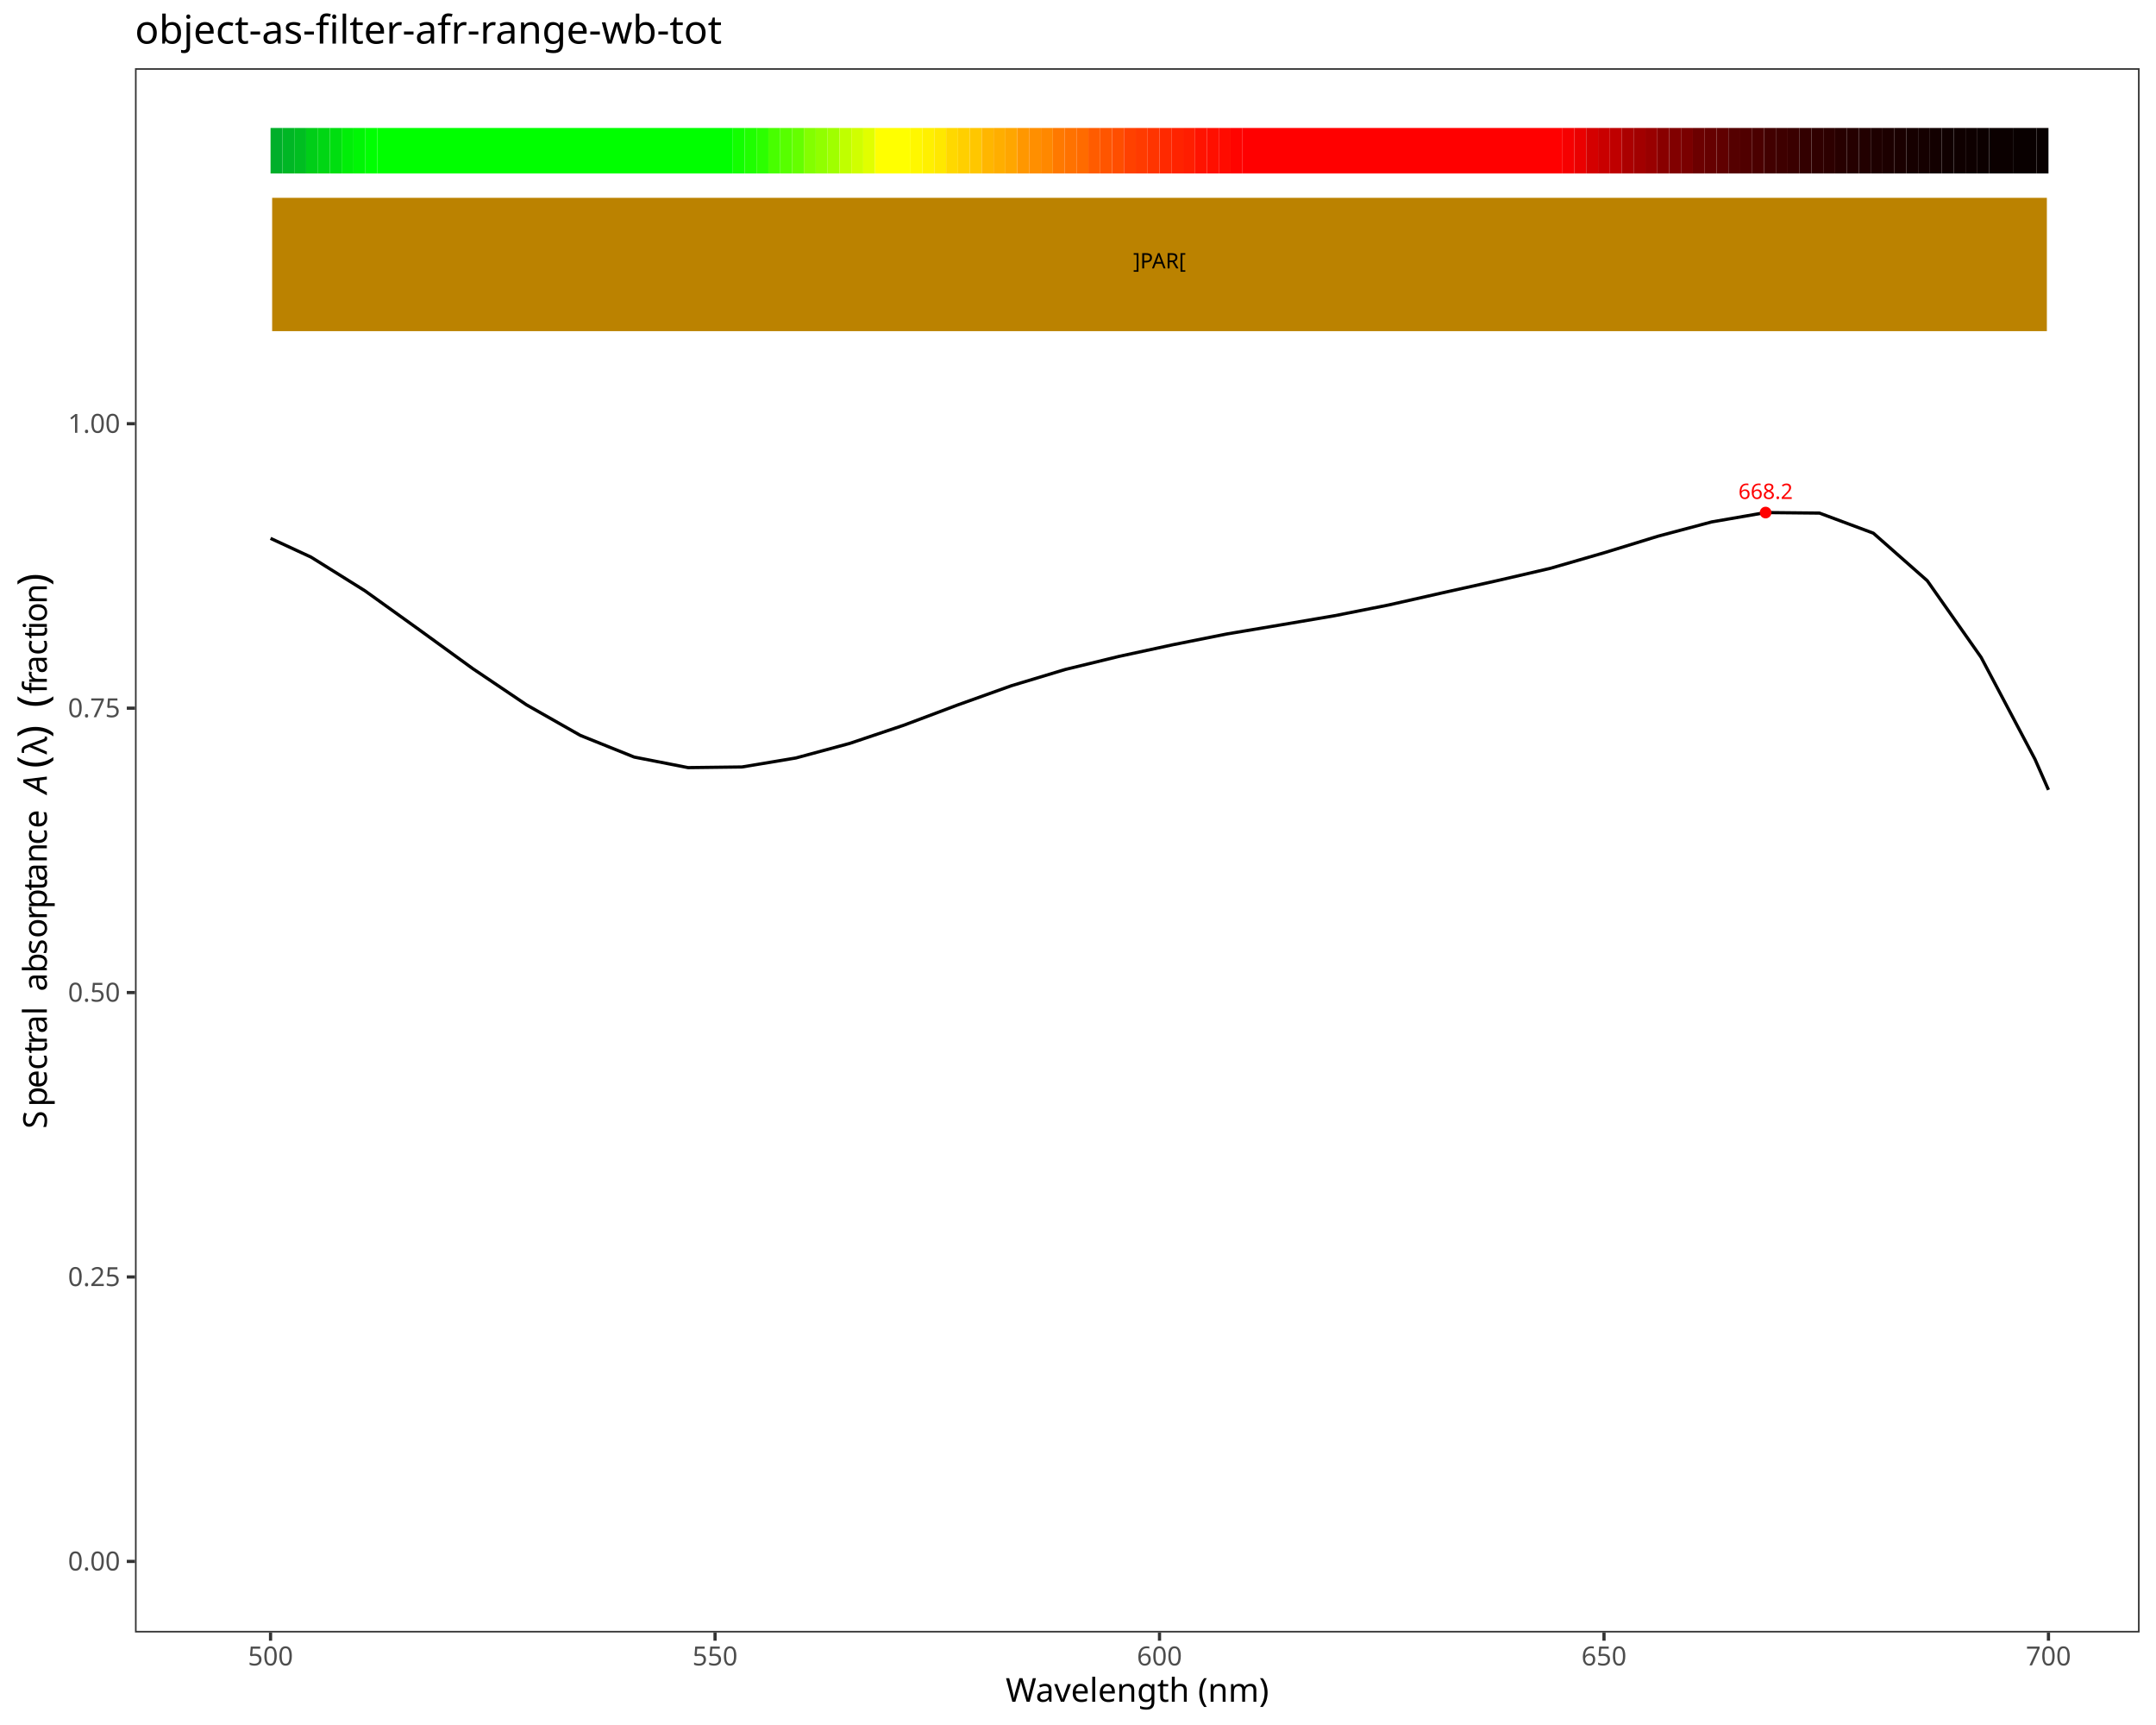
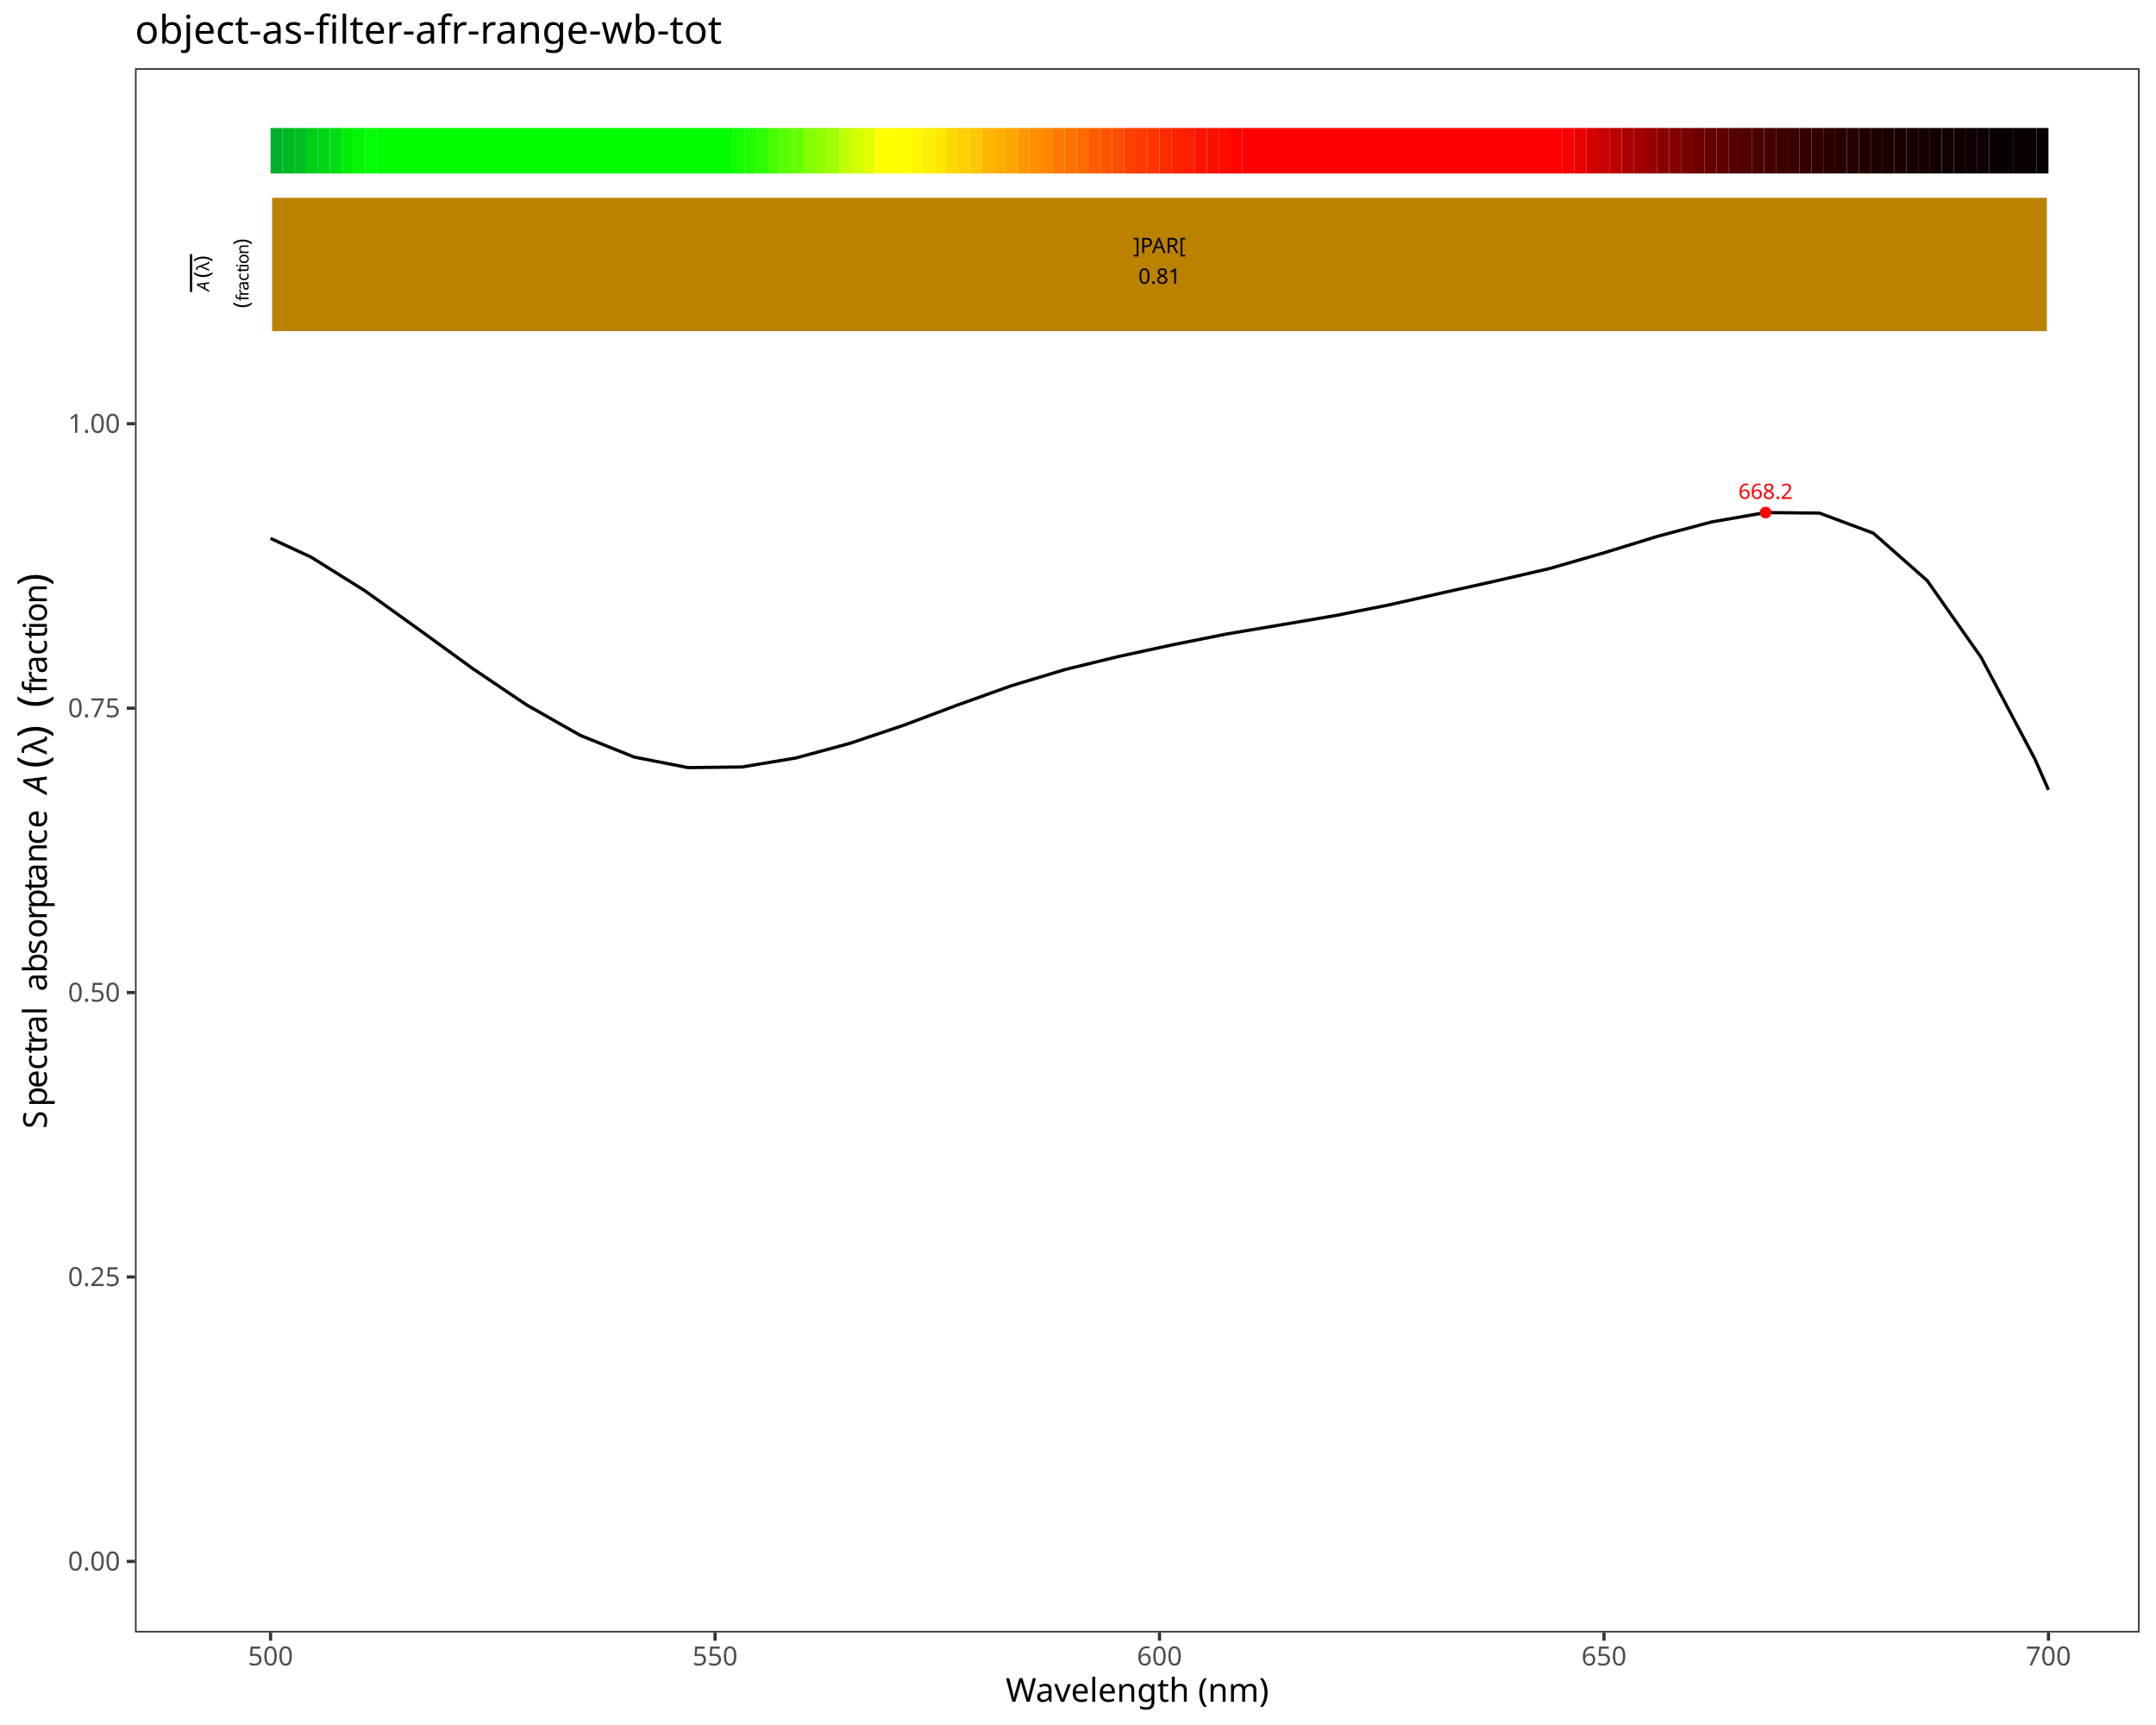
<svg xmlns="http://www.w3.org/2000/svg" class="svglite" data-engine-version="2.0" width="720.00pt" height="576.00pt" viewBox="0 0 720.00 576.00">
  <defs>
    <style type="text/css">
    .svglite line, .svglite polyline, .svglite polygon, .svglite path, .svglite rect, .svglite circle {
      fill: none;
      stroke: #000000;
      stroke-linecap: round;
      stroke-linejoin: round;
      stroke-miterlimit: 10.00;
    }
  </style>
  </defs>
  <rect width="100%" height="100%" style="stroke: none; fill: #FFFFFF;" />
  <defs>
    <clipPath id="cpMC4wMHw3MjAuMDB8MC4wMHw1NzYuMDA=">
      <rect x="0.00" y="0.00" width="720.00" height="576.00" />
    </clipPath>
  </defs>
  <g clip-path="url(#cpMC4wMHw3MjAuMDB8MC4wMHw1NzYuMDA=)">
    <rect x="0.00" y="0.00" width="720.00" height="576.00" style="stroke-width: 1.07; stroke: #FFFFFF; fill: #FFFFFF;" />
  </g>
  <defs>
    <clipPath id="cpNDUuMDh8NzE0LjUyfDIyLjc4fDU0NS4xMQ==">
      <rect x="45.08" y="22.78" width="669.44" height="522.33" />
    </clipPath>
  </defs>
  <g clip-path="url(#cpNDUuMDh8NzE0LjUyfDIyLjc4fDU0NS4xMQ==)">
    <rect x="45.08" y="22.78" width="669.44" height="522.33" style="stroke-width: 1.07; stroke: none; fill: #FFFFFF;" />
    <polyline points="90.35,179.77 103.84,186.01 121.84,197.25 139.83,210.16 157.82,223.22 175.81,235.34 193.81,245.56 211.80,252.80 229.79,256.32 247.78,256.10 265.77,253.10 283.77,248.23 301.76,242.18 319.75,235.42 337.74,228.98 355.73,223.55 373.73,219.17 391.72,215.28 409.71,211.69 427.70,208.66 445.70,205.59 463.69,202.02 481.68,197.96 499.67,193.96 517.66,189.79 535.66,184.59 553.65,179.06 571.64,174.27 589.63,171.15 607.62,171.33 625.62,178.04 643.61,193.90 661.60,219.50 679.59,253.52 684.09,263.75 " style="stroke-width: 1.07; stroke-linecap: butt;" />
    <text x="589.63" y="166.59" text-anchor="middle" style="font-size: 7.11px; fill: #FF0000; font-family: sans;" textLength="17.80px" lengthAdjust="spacingAndGlyphs">668.2</text>
    <circle cx="589.63" cy="171.15" r="1.95" style="stroke-width: 0.71; stroke: none; fill: #FF0000;" />
    <rect x="90.35" y="42.73" width="3.96" height="15.20" style="stroke-width: 1.07; stroke: none; stroke-linecap: square; stroke-linejoin: miter; fill: #00AF2A;" />
    <rect x="94.31" y="42.73" width="3.96" height="15.20" style="stroke-width: 1.07; stroke: none; stroke-linecap: square; stroke-linejoin: miter; fill: #00B725;" />
    <rect x="98.27" y="42.73" width="3.96" height="15.20" style="stroke-width: 1.07; stroke: none; stroke-linecap: square; stroke-linejoin: miter; fill: #00BE21;" />
    <rect x="102.23" y="42.73" width="3.96" height="15.20" style="stroke-width: 1.07; stroke: none; stroke-linecap: square; stroke-linejoin: miter; fill: #00CE18;" />
    <rect x="106.18" y="42.73" width="3.96" height="15.20" style="stroke-width: 1.07; stroke: none; stroke-linecap: square; stroke-linejoin: miter; fill: #00D614;" />
    <rect x="110.14" y="42.73" width="3.96" height="15.20" style="stroke-width: 1.07; stroke: none; stroke-linecap: square; stroke-linejoin: miter; fill: #00DE10;" />
    <rect x="114.10" y="42.73" width="3.96" height="15.20" style="stroke-width: 1.07; stroke: none; stroke-linecap: square; stroke-linejoin: miter; fill: #00EE08;" />
    <rect x="118.06" y="42.73" width="3.96" height="15.20" style="stroke-width: 1.07; stroke: none; stroke-linecap: square; stroke-linejoin: miter; fill: #00F605;" />
    <rect x="122.02" y="42.73" width="3.96" height="15.20" style="stroke-width: 1.07; stroke: none; stroke-linecap: square; stroke-linejoin: miter; fill: #00FF02;" />
    <rect x="125.98" y="42.73" width="118.75" height="15.20" style="stroke-width: 1.07; stroke: none; stroke-linecap: square; stroke-linejoin: miter; fill: #00FF00;" />
    <rect x="244.72" y="42.73" width="3.96" height="15.20" style="stroke-width: 1.07; stroke: none; stroke-linecap: square; stroke-linejoin: miter; fill: #12FF00;" />
    <rect x="248.68" y="42.73" width="3.96" height="15.20" style="stroke-width: 1.07; stroke: none; stroke-linecap: square; stroke-linejoin: miter; fill: #1FFF00;" />
    <rect x="252.64" y="42.73" width="3.96" height="15.20" style="stroke-width: 1.07; stroke: none; stroke-linecap: square; stroke-linejoin: miter; fill: #2CFF00;" />
    <rect x="256.60" y="42.73" width="3.96" height="15.20" style="stroke-width: 1.07; stroke: none; stroke-linecap: square; stroke-linejoin: miter; fill: #48FF00;" />
    <rect x="260.56" y="42.73" width="3.96" height="15.20" style="stroke-width: 1.07; stroke: none; stroke-linecap: square; stroke-linejoin: miter; fill: #57FF00;" />
    <rect x="264.51" y="42.73" width="3.96" height="15.20" style="stroke-width: 1.07; stroke: none; stroke-linecap: square; stroke-linejoin: miter; fill: #65FF00;" />
    <rect x="268.47" y="42.73" width="3.96" height="15.20" style="stroke-width: 1.07; stroke: none; stroke-linecap: square; stroke-linejoin: miter; fill: #83FF00;" />
    <rect x="272.43" y="42.73" width="3.96" height="15.20" style="stroke-width: 1.07; stroke: none; stroke-linecap: square; stroke-linejoin: miter; fill: #91FF00;" />
    <rect x="276.39" y="42.73" width="3.96" height="15.20" style="stroke-width: 1.07; stroke: none; stroke-linecap: square; stroke-linejoin: miter; fill: #A0FF00;" />
    <rect x="280.35" y="42.73" width="3.96" height="15.20" style="stroke-width: 1.07; stroke: none; stroke-linecap: square; stroke-linejoin: miter; fill: #C0FF00;" />
    <rect x="284.31" y="42.73" width="3.96" height="15.20" style="stroke-width: 1.07; stroke: none; stroke-linecap: square; stroke-linejoin: miter; fill: #D0FF00;" />
    <rect x="288.26" y="42.73" width="3.96" height="15.20" style="stroke-width: 1.07; stroke: none; stroke-linecap: square; stroke-linejoin: miter; fill: #E1FF00;" />
    <rect x="292.22" y="42.73" width="11.87" height="15.20" style="stroke-width: 1.07; stroke: none; stroke-linecap: square; stroke-linejoin: miter; fill: #FFFF00;" />
    <rect x="304.10" y="42.73" width="3.96" height="15.20" style="stroke-width: 1.07; stroke: none; stroke-linecap: square; stroke-linejoin: miter; fill: #FFF700;" />
    <rect x="308.06" y="42.73" width="3.96" height="15.20" style="stroke-width: 1.07; stroke: none; stroke-linecap: square; stroke-linejoin: miter; fill: #FFF000;" />
    <rect x="312.01" y="42.73" width="3.96" height="15.20" style="stroke-width: 1.07; stroke: none; stroke-linecap: square; stroke-linejoin: miter; fill: #FFE800;" />
    <rect x="315.97" y="42.73" width="3.96" height="15.20" style="stroke-width: 1.07; stroke: none; stroke-linecap: square; stroke-linejoin: miter; fill: #FFD800;" />
    <rect x="319.93" y="42.73" width="3.96" height="15.20" style="stroke-width: 1.07; stroke: none; stroke-linecap: square; stroke-linejoin: miter; fill: #FFCF00;" />
    <rect x="323.89" y="42.73" width="3.96" height="15.20" style="stroke-width: 1.07; stroke: none; stroke-linecap: square; stroke-linejoin: miter; fill: #FFC700;" />
    <rect x="327.85" y="42.73" width="3.96" height="15.20" style="stroke-width: 1.07; stroke: none; stroke-linecap: square; stroke-linejoin: miter; fill: #FFB600;" />
    <rect x="331.81" y="42.73" width="3.96" height="15.20" style="stroke-width: 1.07; stroke: none; stroke-linecap: square; stroke-linejoin: miter; fill: #FFAE00;" />
    <rect x="335.76" y="42.73" width="3.96" height="15.20" style="stroke-width: 1.07; stroke: none; stroke-linecap: square; stroke-linejoin: miter; fill: #FFA600;" />
    <rect x="339.72" y="42.73" width="3.96" height="15.20" style="stroke-width: 1.07; stroke: none; stroke-linecap: square; stroke-linejoin: miter; fill: #FF9700;" />
    <rect x="343.68" y="42.73" width="3.96" height="15.20" style="stroke-width: 1.07; stroke: none; stroke-linecap: square; stroke-linejoin: miter; fill: #FF8F00;" />
    <rect x="347.64" y="42.73" width="3.96" height="15.20" style="stroke-width: 1.07; stroke: none; stroke-linecap: square; stroke-linejoin: miter; fill: #FF8800;" />
    <rect x="351.60" y="42.73" width="3.96" height="15.20" style="stroke-width: 1.07; stroke: none; stroke-linecap: square; stroke-linejoin: miter; fill: #FF7900;" />
    <rect x="355.55" y="42.73" width="3.96" height="15.20" style="stroke-width: 1.07; stroke: none; stroke-linecap: square; stroke-linejoin: miter; fill: #FF7200;" />
    <rect x="359.51" y="42.73" width="3.96" height="15.20" style="stroke-width: 1.07; stroke: none; stroke-linecap: square; stroke-linejoin: miter; fill: #FF6B00;" />
    <rect x="363.47" y="42.73" width="3.96" height="15.20" style="stroke-width: 1.07; stroke: none; stroke-linecap: square; stroke-linejoin: miter; fill: #FF5C00;" />
    <rect x="367.43" y="42.73" width="3.96" height="15.20" style="stroke-width: 1.07; stroke: none; stroke-linecap: square; stroke-linejoin: miter; fill: #FF5500;" />
    <rect x="371.39" y="42.73" width="3.96" height="15.20" style="stroke-width: 1.07; stroke: none; stroke-linecap: square; stroke-linejoin: miter; fill: #FF4E00;" />
    <rect x="375.35" y="42.73" width="3.96" height="15.20" style="stroke-width: 1.07; stroke: none; stroke-linecap: square; stroke-linejoin: miter; fill: #FF4100;" />
    <rect x="379.30" y="42.73" width="3.96" height="15.20" style="stroke-width: 1.07; stroke: none; stroke-linecap: square; stroke-linejoin: miter; fill: #FF3B00;" />
    <rect x="383.26" y="42.73" width="3.96" height="15.20" style="stroke-width: 1.07; stroke: none; stroke-linecap: square; stroke-linejoin: miter; fill: #FF3400;" />
    <rect x="387.22" y="42.73" width="3.96" height="15.20" style="stroke-width: 1.07; stroke: none; stroke-linecap: square; stroke-linejoin: miter; fill: #FF2900;" />
    <rect x="391.18" y="42.73" width="3.96" height="15.20" style="stroke-width: 1.07; stroke: none; stroke-linecap: square; stroke-linejoin: miter; fill: #FF2300;" />
    <rect x="395.14" y="42.73" width="3.96" height="15.20" style="stroke-width: 1.07; stroke: none; stroke-linecap: square; stroke-linejoin: miter; fill: #FF1E00;" />
    <rect x="399.10" y="42.73" width="3.96" height="15.20" style="stroke-width: 1.07; stroke: none; stroke-linecap: square; stroke-linejoin: miter; fill: #FF1300;" />
    <rect x="403.05" y="42.73" width="3.96" height="15.20" style="stroke-width: 1.07; stroke: none; stroke-linecap: square; stroke-linejoin: miter; fill: #FF0F00;" />
    <rect x="407.01" y="42.73" width="3.96" height="15.20" style="stroke-width: 1.07; stroke: none; stroke-linecap: square; stroke-linejoin: miter; fill: #FF0B00;" />
    <rect x="410.97" y="42.73" width="3.96" height="15.20" style="stroke-width: 1.07; stroke: none; stroke-linecap: square; stroke-linejoin: miter; fill: #FF0300;" />
    <rect x="414.93" y="42.73" width="106.87" height="15.20" style="stroke-width: 1.07; stroke: none; stroke-linecap: square; stroke-linejoin: miter; fill: #FF0000;" />
    <rect x="521.80" y="42.73" width="3.96" height="15.20" style="stroke-width: 1.07; stroke: none; stroke-linecap: square; stroke-linejoin: miter; fill: #F60000;" />
    <rect x="525.76" y="42.73" width="3.96" height="15.20" style="stroke-width: 1.07; stroke: none; stroke-linecap: square; stroke-linejoin: miter; fill: #EA0000;" />
    <rect x="529.72" y="42.73" width="3.96" height="15.20" style="stroke-width: 1.07; stroke: none; stroke-linecap: square; stroke-linejoin: miter; fill: #D40000;" />
    <rect x="533.68" y="42.73" width="3.96" height="15.20" style="stroke-width: 1.07; stroke: none; stroke-linecap: square; stroke-linejoin: miter; fill: #C90000;" />
    <rect x="537.64" y="42.73" width="3.96" height="15.20" style="stroke-width: 1.07; stroke: none; stroke-linecap: square; stroke-linejoin: miter; fill: #BF0000;" />
    <rect x="541.59" y="42.73" width="3.96" height="15.20" style="stroke-width: 1.07; stroke: none; stroke-linecap: square; stroke-linejoin: miter; fill: #AB0000;" />
    <rect x="545.55" y="42.73" width="3.96" height="15.20" style="stroke-width: 1.07; stroke: none; stroke-linecap: square; stroke-linejoin: miter; fill: #A20000;" />
    <rect x="549.51" y="42.73" width="3.96" height="15.20" style="stroke-width: 1.07; stroke: none; stroke-linecap: square; stroke-linejoin: miter; fill: #990000;" />
    <rect x="553.47" y="42.73" width="3.96" height="15.20" style="stroke-width: 1.07; stroke: none; stroke-linecap: square; stroke-linejoin: miter; fill: #890000;" />
    <rect x="557.43" y="42.73" width="3.96" height="15.20" style="stroke-width: 1.07; stroke: none; stroke-linecap: square; stroke-linejoin: miter; fill: #810000;" />
    <rect x="561.38" y="42.73" width="3.96" height="15.20" style="stroke-width: 1.07; stroke: none; stroke-linecap: square; stroke-linejoin: miter; fill: #7A0000;" />
    <rect x="565.34" y="42.73" width="3.96" height="15.20" style="stroke-width: 1.07; stroke: none; stroke-linecap: square; stroke-linejoin: miter; fill: #6C0000;" />
    <rect x="569.30" y="42.73" width="3.96" height="15.20" style="stroke-width: 1.07; stroke: none; stroke-linecap: square; stroke-linejoin: miter; fill: #660000;" />
    <rect x="573.26" y="42.73" width="3.96" height="15.20" style="stroke-width: 1.07; stroke: none; stroke-linecap: square; stroke-linejoin: miter; fill: #600000;" />
    <rect x="577.22" y="42.73" width="3.96" height="15.20" style="stroke-width: 1.07; stroke: none; stroke-linecap: square; stroke-linejoin: miter; fill: #550000;" />
    <rect x="581.18" y="42.73" width="3.96" height="15.20" style="stroke-width: 1.07; stroke: none; stroke-linecap: square; stroke-linejoin: miter; fill: #500000;" />
    <rect x="585.13" y="42.73" width="3.96" height="15.20" style="stroke-width: 1.07; stroke: none; stroke-linecap: square; stroke-linejoin: miter; fill: #4B0000;" />
    <rect x="589.09" y="42.73" width="3.96" height="15.20" style="stroke-width: 1.07; stroke: none; stroke-linecap: square; stroke-linejoin: miter; fill: #420000;" />
    <rect x="593.05" y="42.73" width="3.96" height="15.20" style="stroke-width: 1.07; stroke: none; stroke-linecap: square; stroke-linejoin: miter; fill: #3E0000;" />
    <rect x="597.01" y="42.73" width="3.96" height="15.20" style="stroke-width: 1.07; stroke: none; stroke-linecap: square; stroke-linejoin: miter; fill: #3A0000;" />
    <rect x="600.97" y="42.73" width="3.96" height="15.20" style="stroke-width: 1.07; stroke: none; stroke-linecap: square; stroke-linejoin: miter; fill: #330000;" />
    <rect x="604.93" y="42.73" width="3.96" height="15.20" style="stroke-width: 1.07; stroke: none; stroke-linecap: square; stroke-linejoin: miter; fill: #300000;" />
    <rect x="608.88" y="42.73" width="3.96" height="15.20" style="stroke-width: 1.07; stroke: none; stroke-linecap: square; stroke-linejoin: miter; fill: #2D0000;" />
    <rect x="612.84" y="42.73" width="3.96" height="15.20" style="stroke-width: 1.07; stroke: none; stroke-linecap: square; stroke-linejoin: miter; fill: #270000;" />
    <rect x="616.80" y="42.73" width="3.96" height="15.20" style="stroke-width: 1.07; stroke: none; stroke-linecap: square; stroke-linejoin: miter; fill: #250000;" />
    <rect x="620.76" y="42.73" width="3.96" height="15.20" style="stroke-width: 1.07; stroke: none; stroke-linecap: square; stroke-linejoin: miter; fill: #220000;" />
    <rect x="624.72" y="42.73" width="3.96" height="15.20" style="stroke-width: 1.07; stroke: none; stroke-linecap: square; stroke-linejoin: miter; fill: #1E0000;" />
    <rect x="628.68" y="42.73" width="3.96" height="15.20" style="stroke-width: 1.07; stroke: none; stroke-linecap: square; stroke-linejoin: miter; fill: #1C0000;" />
    <rect x="632.63" y="42.73" width="3.96" height="15.20" style="stroke-width: 1.07; stroke: none; stroke-linecap: square; stroke-linejoin: miter; fill: #1A0000;" />
    <rect x="636.59" y="42.73" width="3.96" height="15.20" style="stroke-width: 1.07; stroke: none; stroke-linecap: square; stroke-linejoin: miter; fill: #160000;" />
    <rect x="640.55" y="42.73" width="3.96" height="15.20" style="stroke-width: 1.07; stroke: none; stroke-linecap: square; stroke-linejoin: miter; fill: #150000;" />
    <rect x="644.51" y="42.73" width="3.96" height="15.20" style="stroke-width: 1.07; stroke: none; stroke-linecap: square; stroke-linejoin: miter; fill: #130000;" />
    <rect x="648.47" y="42.73" width="3.96" height="15.20" style="stroke-width: 1.07; stroke: none; stroke-linecap: square; stroke-linejoin: miter; fill: #100000;" />
    <rect x="652.43" y="42.73" width="3.96" height="15.20" style="stroke-width: 1.07; stroke: none; stroke-linecap: square; stroke-linejoin: miter; fill: #0F0000;" />
    <rect x="656.38" y="42.73" width="3.96" height="15.20" style="stroke-width: 1.07; stroke: none; stroke-linecap: square; stroke-linejoin: miter; fill: #0E0000;" />
    <rect x="660.34" y="42.73" width="3.96" height="15.20" style="stroke-width: 1.07; stroke: none; stroke-linecap: square; stroke-linejoin: miter; fill: #0C0000;" />
    <rect x="664.30" y="42.73" width="7.92" height="15.20" style="stroke-width: 1.07; stroke: none; stroke-linecap: square; stroke-linejoin: miter; fill: #0B0000;" />
    <rect x="672.22" y="42.73" width="7.92" height="15.20" style="stroke-width: 1.07; stroke: none; stroke-linecap: square; stroke-linejoin: miter; fill: #090000;" />
    <rect x="680.13" y="42.73" width="3.96" height="15.20" style="stroke-width: 1.07; stroke: none; stroke-linecap: square; stroke-linejoin: miter; fill: #080000;" />
    <rect x="90.35" y="65.52" width="593.74" height="45.59" style="stroke-width: 1.07; stroke: #FFFFFF; stroke-linecap: square; stroke-linejoin: miter; fill: #BB8200;" />
-     <text x="387.22" y="89.62" text-anchor="middle" style="font-size: 7.11px; font-family: sans;" textLength="18.58px" lengthAdjust="spacingAndGlyphs">]PAR[</text>
+     <text x="387.22" y="84.50" text-anchor="middle" style="font-size: 7.11px; font-family: sans;" textLength="18.58px" lengthAdjust="spacingAndGlyphs">]PAR[</text>
+     <text x="387.22" y="94.74" text-anchor="middle" style="font-size: 7.11px; font-family: sans;" textLength="13.85px" lengthAdjust="spacingAndGlyphs">0.81</text>
+     <text transform="translate(69.84,97.17) rotate(-90)" style="font-size: 5.69px; font-style: italic; font-family: sans;" textLength="3.80px" lengthAdjust="spacingAndGlyphs">A</text>
+     <text transform="translate(69.84,92.78) rotate(-90)" style="font-size: 7.11px; font-family: sans;" textLength="2.37px" lengthAdjust="spacingAndGlyphs">(</text>
+     <text transform="translate(69.84,90.42) rotate(-90)" style="font-size: 5.69px; font-family: sans;" textLength="2.90px" lengthAdjust="spacingAndGlyphs">λ</text>
+     <text transform="translate(69.84,87.52) rotate(-90)" style="font-size: 7.11px; font-family: sans;" textLength="2.36px" lengthAdjust="spacingAndGlyphs">)</text>
+     <polyline points="63.80,97.17 63.80,85.15 " style="stroke-width: 0.75;" />
+     <text transform="translate(83.01,102.86) rotate(-90)" style="font-size: 7.11px; font-family: sans;" textLength="2.37px" lengthAdjust="spacingAndGlyphs">(</text>
+     <text transform="translate(83.01,100.49) rotate(-90)" style="font-size: 5.69px; font-family: sans;" textLength="1.58px" lengthAdjust="spacingAndGlyphs">f</text>
+     <text transform="translate(83.01,98.91) rotate(-90)" style="font-size: 5.69px; font-family: sans;" textLength="1.89px" lengthAdjust="spacingAndGlyphs">r</text>
+     <text transform="translate(83.01,97.01) rotate(-90)" style="font-size: 5.69px; font-family: sans;" textLength="3.17px" lengthAdjust="spacingAndGlyphs">a</text>
+     <text transform="translate(83.01,93.85) rotate(-90)" style="font-size: 5.69px; font-family: sans;" textLength="2.85px" lengthAdjust="spacingAndGlyphs">c</text>
+     <text transform="translate(83.01,91.00) rotate(-90)" style="font-size: 5.69px; font-family: sans;" textLength="1.58px" lengthAdjust="spacingAndGlyphs">t</text>
+     <text transform="translate(83.01,89.42) rotate(-90)" style="font-size: 5.69px; font-family: sans;" textLength="1.26px" lengthAdjust="spacingAndGlyphs">i</text>
+     <text transform="translate(83.01,88.16) rotate(-90)" style="font-size: 5.69px; font-family: sans;" textLength="3.17px" lengthAdjust="spacingAndGlyphs">o</text>
+     <text transform="translate(83.01,84.99) rotate(-90)" style="font-size: 5.69px; font-family: sans;" textLength="3.17px" lengthAdjust="spacingAndGlyphs">n</text>
+     <text transform="translate(83.01,81.83) rotate(-90)" style="font-size: 7.11px; font-family: sans;" textLength="2.36px" lengthAdjust="spacingAndGlyphs">)</text>
    <rect x="45.08" y="22.78" width="669.44" height="522.33" style="stroke-width: 1.07; stroke: #333333;" />
  </g>
  <g clip-path="url(#cpMC4wMHw3MjAuMDB8MC4wMHw1NzYuMDA=)">
    <text x="40.15" y="524.40" text-anchor="end" style="font-size: 8.80px; fill: #4D4D4D; font-family: sans;" textLength="17.13px" lengthAdjust="spacingAndGlyphs">0.00</text>
    <text x="40.15" y="429.43" text-anchor="end" style="font-size: 8.80px; fill: #4D4D4D; font-family: sans;" textLength="17.13px" lengthAdjust="spacingAndGlyphs">0.25</text>
    <text x="40.15" y="334.46" text-anchor="end" style="font-size: 8.80px; fill: #4D4D4D; font-family: sans;" textLength="17.13px" lengthAdjust="spacingAndGlyphs">0.50</text>
    <text x="40.15" y="239.49" text-anchor="end" style="font-size: 8.80px; fill: #4D4D4D; font-family: sans;" textLength="17.13px" lengthAdjust="spacingAndGlyphs">0.75</text>
    <text x="40.15" y="144.52" text-anchor="end" style="font-size: 8.80px; fill: #4D4D4D; font-family: sans;" textLength="17.13px" lengthAdjust="spacingAndGlyphs">1.00</text>
    <polyline points="42.34,521.37 45.08,521.37 " style="stroke-width: 1.07; stroke: #333333; stroke-linecap: butt;" />
    <polyline points="42.34,426.40 45.08,426.40 " style="stroke-width: 1.07; stroke: #333333; stroke-linecap: butt;" />
    <polyline points="42.34,331.43 45.08,331.43 " style="stroke-width: 1.07; stroke: #333333; stroke-linecap: butt;" />
    <polyline points="42.34,236.46 45.08,236.46 " style="stroke-width: 1.07; stroke: #333333; stroke-linecap: butt;" />
    <polyline points="42.34,141.49 45.08,141.49 " style="stroke-width: 1.07; stroke: #333333; stroke-linecap: butt;" />
    <polyline points="90.35,547.85 90.35,545.11 " style="stroke-width: 1.07; stroke: #333333; stroke-linecap: butt;" />
    <polyline points="238.79,547.85 238.79,545.11 " style="stroke-width: 1.07; stroke: #333333; stroke-linecap: butt;" />
    <polyline points="387.22,547.85 387.22,545.11 " style="stroke-width: 1.07; stroke: #333333; stroke-linecap: butt;" />
    <polyline points="535.66,547.85 535.66,545.11 " style="stroke-width: 1.07; stroke: #333333; stroke-linecap: butt;" />
    <polyline points="684.09,547.85 684.09,545.11 " style="stroke-width: 1.07; stroke: #333333; stroke-linecap: butt;" />
    <text x="90.35" y="556.10" text-anchor="middle" style="font-size: 8.80px; fill: #4D4D4D; font-family: sans;" textLength="14.68px" lengthAdjust="spacingAndGlyphs">500</text>
    <text x="238.79" y="556.10" text-anchor="middle" style="font-size: 8.80px; fill: #4D4D4D; font-family: sans;" textLength="14.68px" lengthAdjust="spacingAndGlyphs">550</text>
    <text x="387.22" y="556.10" text-anchor="middle" style="font-size: 8.80px; fill: #4D4D4D; font-family: sans;" textLength="14.68px" lengthAdjust="spacingAndGlyphs">600</text>
    <text x="535.66" y="556.10" text-anchor="middle" style="font-size: 8.80px; fill: #4D4D4D; font-family: sans;" textLength="14.68px" lengthAdjust="spacingAndGlyphs">650</text>
    <text x="684.09" y="556.10" text-anchor="middle" style="font-size: 8.80px; fill: #4D4D4D; font-family: sans;" textLength="14.68px" lengthAdjust="spacingAndGlyphs">700</text>
    <text x="379.80" y="568.24" text-anchor="middle" style="font-size: 11.00px; font-family: sans;" textLength="83.76px" lengthAdjust="spacingAndGlyphs">Wavelength (nm)</text>
    <text transform="translate(15.64,376.89) rotate(-90)" style="font-size: 11.00px; font-family: sans;" textLength="7.34px" lengthAdjust="spacingAndGlyphs">S</text>
    <text transform="translate(15.64,369.55) rotate(-90)" style="font-size: 11.00px; font-family: sans;" textLength="6.12px" lengthAdjust="spacingAndGlyphs">p</text>
    <text transform="translate(15.64,363.43) rotate(-90)" style="font-size: 11.00px; font-family: sans;" textLength="6.12px" lengthAdjust="spacingAndGlyphs">e</text>
    <text transform="translate(15.64,357.31) rotate(-90)" style="font-size: 11.00px; font-family: sans;" textLength="5.50px" lengthAdjust="spacingAndGlyphs">c</text>
    <text transform="translate(15.64,351.81) rotate(-90)" style="font-size: 11.00px; font-family: sans;" textLength="3.06px" lengthAdjust="spacingAndGlyphs">t</text>
    <text transform="translate(15.64,348.75) rotate(-90)" style="font-size: 11.00px; font-family: sans;" textLength="3.66px" lengthAdjust="spacingAndGlyphs">r</text>
    <text transform="translate(15.64,345.09) rotate(-90)" style="font-size: 11.00px; font-family: sans;" textLength="6.12px" lengthAdjust="spacingAndGlyphs">a</text>
    <text transform="translate(15.64,338.97) rotate(-90)" style="font-size: 11.00px; font-family: sans;" textLength="2.44px" lengthAdjust="spacingAndGlyphs">l</text>
    <text transform="translate(15.64,336.53) rotate(-90)" style="font-size: 11.00px; font-family: sans;" textLength="2.75px" lengthAdjust="spacingAndGlyphs"> </text>
    <text transform="translate(15.64,333.78) rotate(-90)" style="font-size: 11.00px; font-family: sans;" textLength="2.75px" lengthAdjust="spacingAndGlyphs"> </text>
    <text transform="translate(15.64,331.02) rotate(-90)" style="font-size: 11.00px; font-family: sans;" textLength="6.12px" lengthAdjust="spacingAndGlyphs">a</text>
    <text transform="translate(15.64,324.91) rotate(-90)" style="font-size: 11.00px; font-family: sans;" textLength="6.12px" lengthAdjust="spacingAndGlyphs">b</text>
    <text transform="translate(15.64,318.79) rotate(-90)" style="font-size: 11.00px; font-family: sans;" textLength="5.50px" lengthAdjust="spacingAndGlyphs">s</text>
    <text transform="translate(15.64,313.28) rotate(-90)" style="font-size: 11.00px; font-family: sans;" textLength="6.12px" lengthAdjust="spacingAndGlyphs">o</text>
    <text transform="translate(15.64,307.17) rotate(-90)" style="font-size: 11.00px; font-family: sans;" textLength="3.66px" lengthAdjust="spacingAndGlyphs">r</text>
    <text transform="translate(15.64,303.50) rotate(-90)" style="font-size: 11.00px; font-family: sans;" textLength="6.12px" lengthAdjust="spacingAndGlyphs">p</text>
    <text transform="translate(15.64,297.38) rotate(-90)" style="font-size: 11.00px; font-family: sans;" textLength="3.06px" lengthAdjust="spacingAndGlyphs">t</text>
    <text transform="translate(15.64,294.33) rotate(-90)" style="font-size: 11.00px; font-family: sans;" textLength="6.12px" lengthAdjust="spacingAndGlyphs">a</text>
    <text transform="translate(15.64,288.21) rotate(-90)" style="font-size: 11.00px; font-family: sans;" textLength="6.12px" lengthAdjust="spacingAndGlyphs">n</text>
    <text transform="translate(15.64,282.09) rotate(-90)" style="font-size: 11.00px; font-family: sans;" textLength="5.50px" lengthAdjust="spacingAndGlyphs">c</text>
    <text transform="translate(15.64,276.59) rotate(-90)" style="font-size: 11.00px; font-family: sans;" textLength="6.12px" lengthAdjust="spacingAndGlyphs">e</text>
    <text transform="translate(15.64,270.47) rotate(-90)" style="font-size: 11.00px; font-family: sans;" textLength="2.75px" lengthAdjust="spacingAndGlyphs"> </text>
    <text transform="translate(15.64,267.72) rotate(-90)" style="font-size: 11.00px; font-family: sans;" textLength="2.75px" lengthAdjust="spacingAndGlyphs"> </text>
    <text transform="translate(15.64,264.96) rotate(-90)" style="font-size: 11.00px; font-style: italic; font-family: sans;" textLength="7.34px" lengthAdjust="spacingAndGlyphs">A</text>
    <text transform="translate(15.64,256.49) rotate(-90)" style="font-size: 13.75px; font-family: sans;" textLength="4.58px" lengthAdjust="spacingAndGlyphs">(</text>
    <text transform="translate(15.64,251.91) rotate(-90)" style="font-size: 11.00px; font-family: sans;" textLength="5.60px" lengthAdjust="spacingAndGlyphs">λ</text>
    <text transform="translate(15.64,246.31) rotate(-90)" style="font-size: 13.75px; font-family: sans;" textLength="4.57px" lengthAdjust="spacingAndGlyphs">)</text>
    <text transform="translate(15.64,241.74) rotate(-90)" style="font-size: 11.00px; font-family: sans;" textLength="2.75px" lengthAdjust="spacingAndGlyphs"> </text>
    <text transform="translate(15.64,238.99) rotate(-90)" style="font-size: 11.00px; font-family: sans;" textLength="2.75px" lengthAdjust="spacingAndGlyphs"> </text>
    <text transform="translate(15.64,236.23) rotate(-90)" style="font-size: 13.75px; font-family: sans;" textLength="4.58px" lengthAdjust="spacingAndGlyphs">(</text>
    <text transform="translate(15.64,231.65) rotate(-90)" style="font-size: 11.00px; font-family: sans;" textLength="3.06px" lengthAdjust="spacingAndGlyphs">f</text>
    <text transform="translate(15.64,228.60) rotate(-90)" style="font-size: 11.00px; font-family: sans;" textLength="3.66px" lengthAdjust="spacingAndGlyphs">r</text>
    <text transform="translate(15.64,224.94) rotate(-90)" style="font-size: 11.00px; font-family: sans;" textLength="6.12px" lengthAdjust="spacingAndGlyphs">a</text>
    <text transform="translate(15.64,218.82) rotate(-90)" style="font-size: 11.00px; font-family: sans;" textLength="5.50px" lengthAdjust="spacingAndGlyphs">c</text>
    <text transform="translate(15.64,213.31) rotate(-90)" style="font-size: 11.00px; font-family: sans;" textLength="3.06px" lengthAdjust="spacingAndGlyphs">t</text>
    <text transform="translate(15.64,210.26) rotate(-90)" style="font-size: 11.00px; font-family: sans;" textLength="2.44px" lengthAdjust="spacingAndGlyphs">i</text>
    <text transform="translate(15.64,207.82) rotate(-90)" style="font-size: 11.00px; font-family: sans;" textLength="6.12px" lengthAdjust="spacingAndGlyphs">o</text>
    <text transform="translate(15.64,201.70) rotate(-90)" style="font-size: 11.00px; font-family: sans;" textLength="6.12px" lengthAdjust="spacingAndGlyphs">n</text>
    <text transform="translate(15.64,195.58) rotate(-90)" style="font-size: 13.75px; font-family: sans;" textLength="4.57px" lengthAdjust="spacingAndGlyphs">)</text>
    <text x="45.08" y="14.56" style="font-size: 13.20px; font-family: sans;" textLength="181.20px" lengthAdjust="spacingAndGlyphs">object-as-filter-afr-range-wb-tot</text>
  </g>
</svg>
